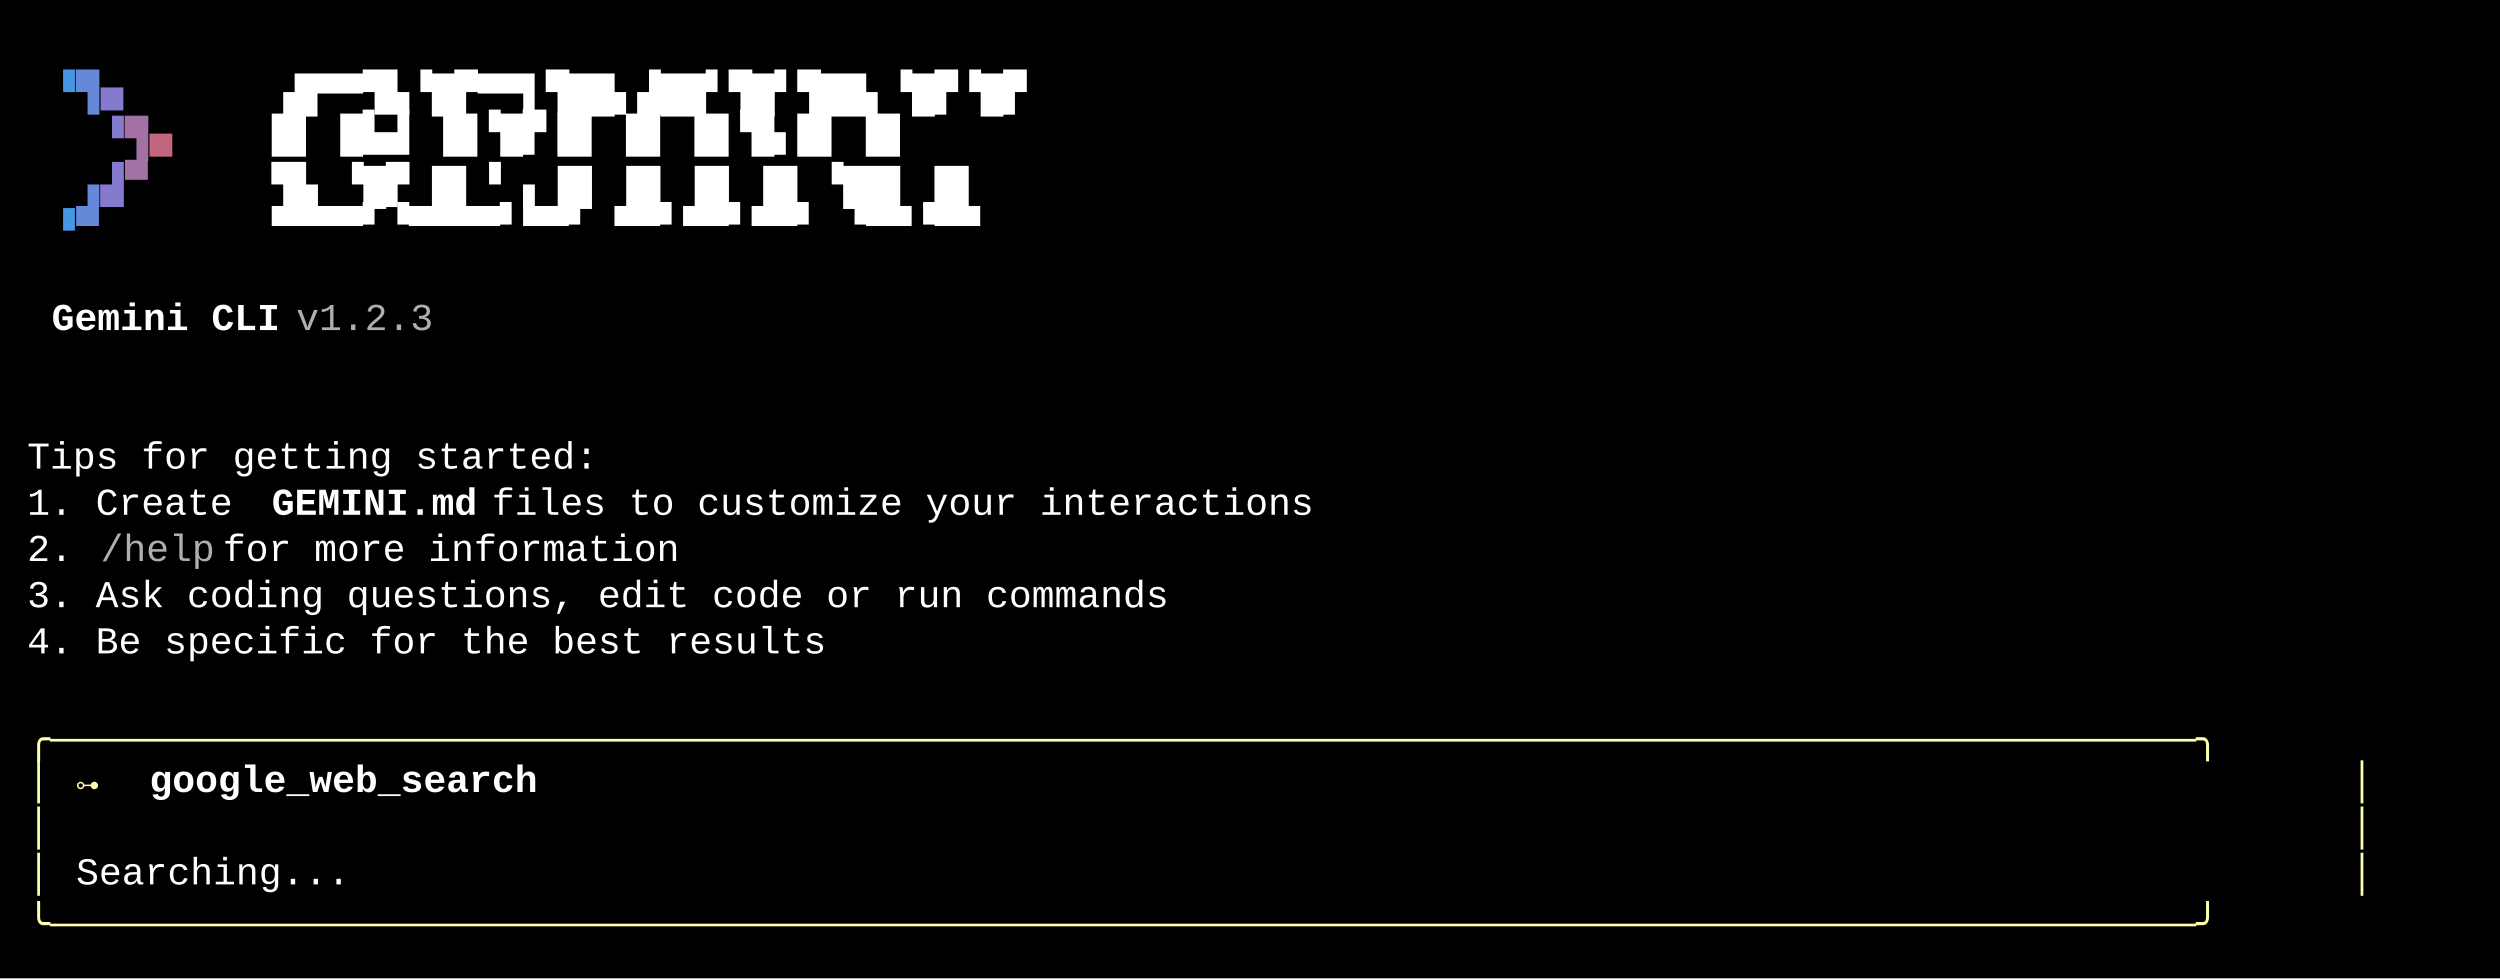
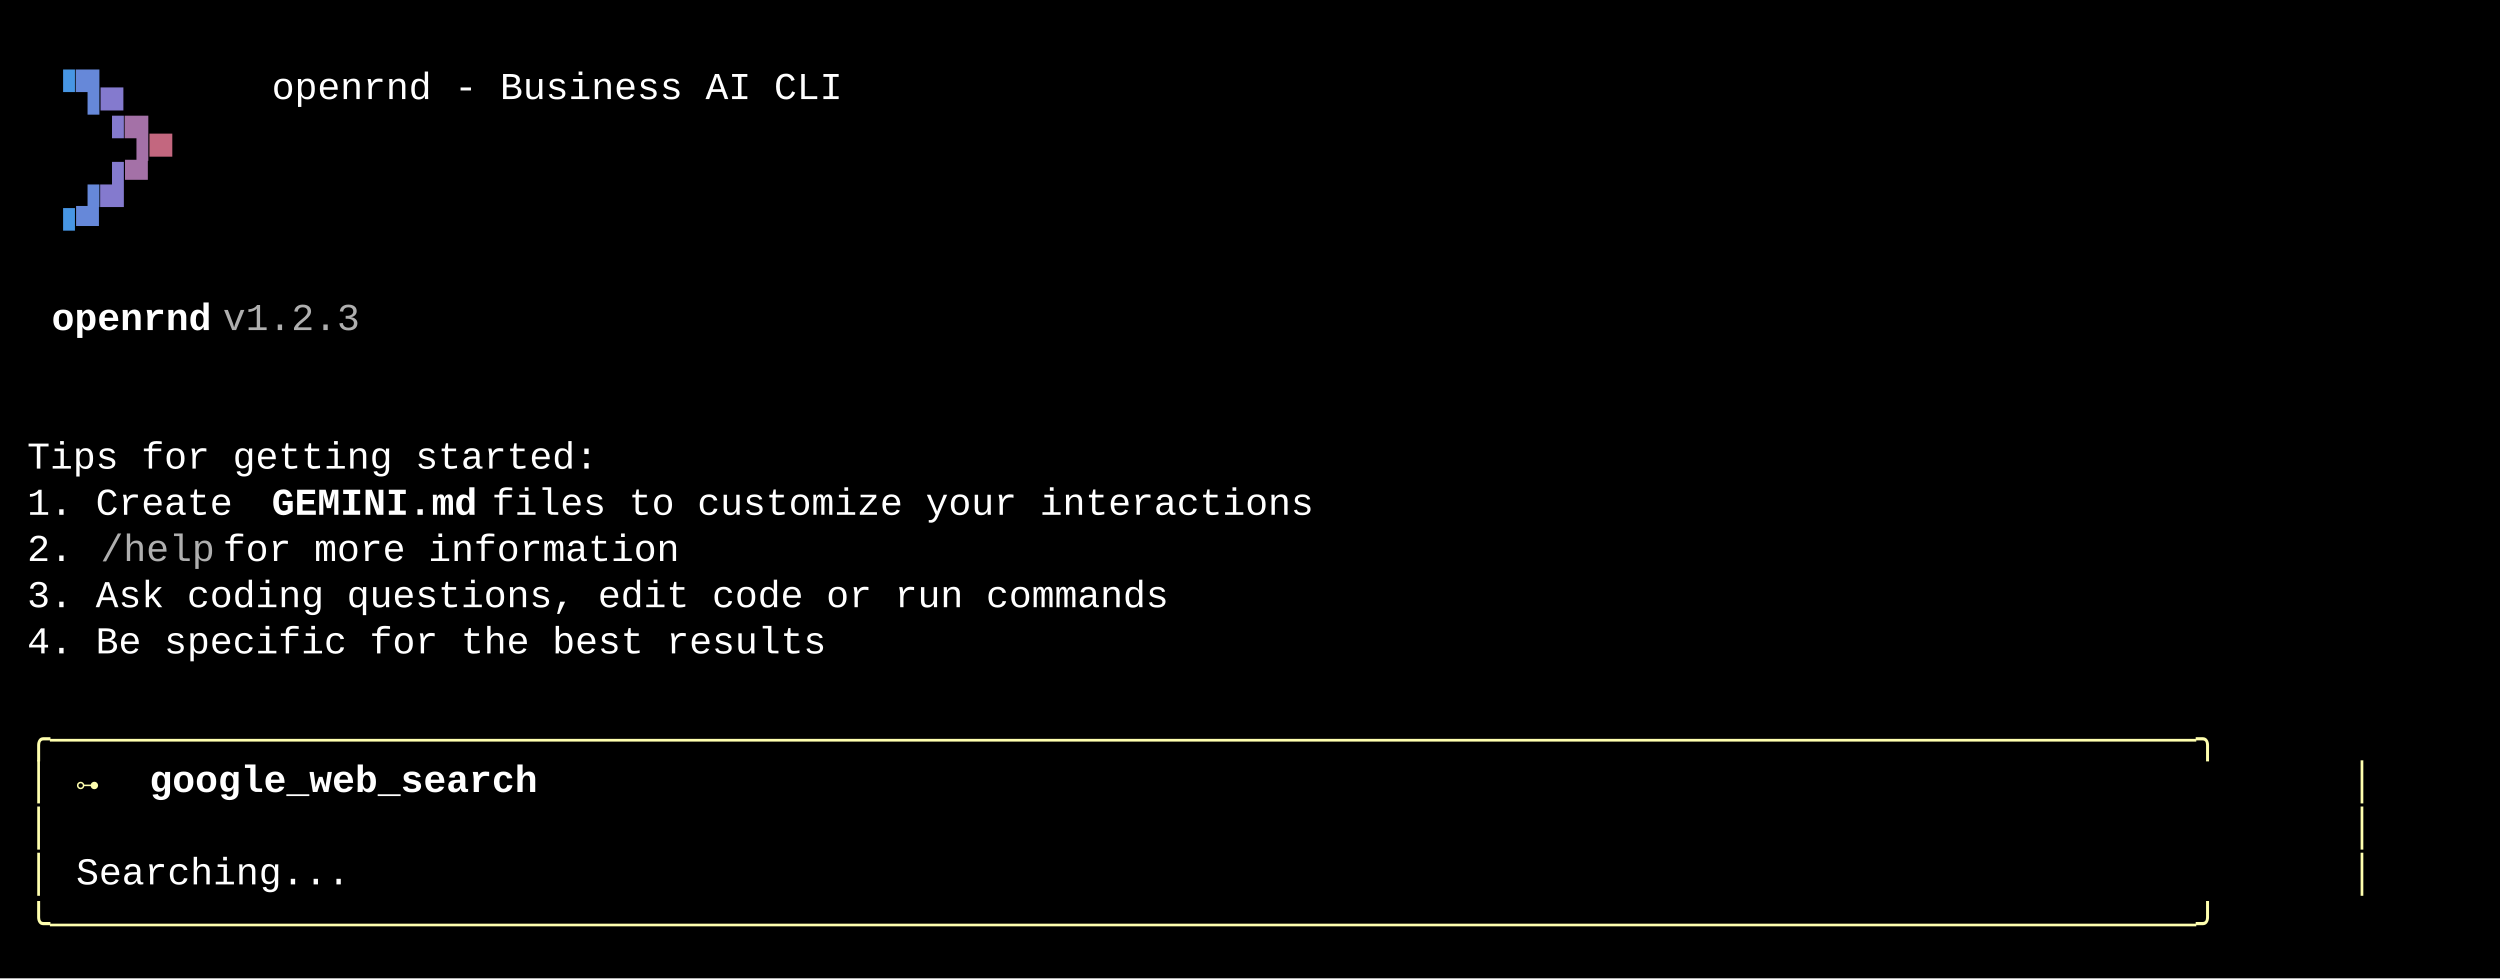
<svg xmlns="http://www.w3.org/2000/svg" width="920" height="360" viewBox="0 0 920 360">
  <style>
    text { font-family: Consolas, "Courier New", monospace; font-size: 14px; dominant-baseline: text-before-edge; white-space: pre; }
  </style>
  <rect width="920" height="360" fill="#000000" />
  <g transform="translate(10, 10)">
    <text x="9" y="19" fill="#4796e4" textLength="9" lengthAdjust="spacingAndGlyphs">▝</text>
    <text x="18" y="19" fill="#6688d9" textLength="9" lengthAdjust="spacingAndGlyphs">▜</text>
    <text x="27" y="19" fill="#847ace" textLength="9" lengthAdjust="spacingAndGlyphs">▄</text>
-     <text x="90" y="19" fill="#ffffff" textLength="297" lengthAdjust="spacingAndGlyphs">▗█▀▀▜▙▝█▛▀▀▌▜██▖▟██▘▜█▘▜██▖▝█▛▝█▛</text>
+     <text x="90" y="19" fill="#ffffff" textLength="225" lengthAdjust="spacingAndGlyphs">openrnd - Business AI CLI</text>
    <text x="27" y="36" fill="#847ace" textLength="9" lengthAdjust="spacingAndGlyphs">▝</text>
    <text x="36" y="36" fill="#a471a7" textLength="9" lengthAdjust="spacingAndGlyphs">▜</text>
    <text x="45" y="36" fill="#c3677f" textLength="9" lengthAdjust="spacingAndGlyphs">▄</text>
-     <text x="90" y="36" fill="#ffffff" textLength="297" lengthAdjust="spacingAndGlyphs">█▌     █▙▟  ▐█▝█▛▐█ ▐█ ▐█▝█▖█▌ █▌</text>
    <text x="18" y="53" fill="#6688d9" textLength="9" lengthAdjust="spacingAndGlyphs">▗</text>
    <text x="27" y="53" fill="#847ace" textLength="9" lengthAdjust="spacingAndGlyphs">▟</text>
    <text x="36" y="53" fill="#a471a7" textLength="9" lengthAdjust="spacingAndGlyphs">▀</text>
-     <text x="90" y="53" fill="#ffffff" textLength="297" lengthAdjust="spacingAndGlyphs">▜▙ ▝█▛ █▌▝ ▖▐█   ▐█ ▐█ ▐█ ▝██▌ █▌</text>
    <text x="9" y="70" fill="#4796e4" textLength="9" lengthAdjust="spacingAndGlyphs">▝</text>
    <text x="18" y="70" fill="#6688d9" textLength="9" lengthAdjust="spacingAndGlyphs">▀</text>
-     <text x="90" y="70" fill="#ffffff" textLength="297" lengthAdjust="spacingAndGlyphs"> ▀▀▀▀▘▝▀▀▀▀▘▀▀▘  ▀▀▘▀▀▘▀▀▘ ▝▀▀▝▀▀</text>
-     <text x="9" y="104" fill="#ffffff" textLength="90" lengthAdjust="spacingAndGlyphs" font-weight="bold">Gemini CLI</text>
-     <text x="99" y="104" fill="#afafaf" textLength="63" lengthAdjust="spacingAndGlyphs"> v1.2.3</text>
+     <text x="9" y="104" fill="#ffffff" textLength="63" lengthAdjust="spacingAndGlyphs" font-weight="bold">openrnd</text>
+     <text x="72" y="104" fill="#afafaf" textLength="63" lengthAdjust="spacingAndGlyphs"> v1.2.3</text>
    <text x="0" y="155" fill="#ffffff" textLength="225" lengthAdjust="spacingAndGlyphs">Tips for getting started:</text>
    <text x="0" y="172" fill="#ffffff" textLength="90" lengthAdjust="spacingAndGlyphs">1. Create </text>
    <text x="90" y="172" fill="#ffffff" textLength="81" lengthAdjust="spacingAndGlyphs" font-weight="bold">GEMINI.md</text>
    <text x="171" y="172" fill="#ffffff" textLength="333" lengthAdjust="spacingAndGlyphs"> files to customize your interactions</text>
    <text x="0" y="189" fill="#ffffff" textLength="27" lengthAdjust="spacingAndGlyphs">2. </text>
    <text x="27" y="189" fill="#afafaf" textLength="45" lengthAdjust="spacingAndGlyphs">/help</text>
    <text x="72" y="189" fill="#ffffff" textLength="189" lengthAdjust="spacingAndGlyphs"> for more information</text>
    <text x="0" y="206" fill="#ffffff" textLength="450" lengthAdjust="spacingAndGlyphs">3. Ask coding questions, edit code or run commands</text>
    <text x="0" y="223" fill="#ffffff" textLength="315" lengthAdjust="spacingAndGlyphs">4. Be specific for the best results</text>
    <text x="0" y="257" fill="#ffffaf" textLength="864" lengthAdjust="spacingAndGlyphs">╭──────────────────────────────────────────────────────────────────────────────────────────────╮</text>
    <text x="0" y="274" fill="#ffffaf" textLength="9" lengthAdjust="spacingAndGlyphs">│</text>
    <text x="18" y="274" fill="#ffffaf" textLength="9" lengthAdjust="spacingAndGlyphs">⊶</text>
    <text x="45" y="274" fill="#ffffff" textLength="153" lengthAdjust="spacingAndGlyphs" font-weight="bold">google_web_search</text>
    <text x="855" y="274" fill="#ffffaf" textLength="9" lengthAdjust="spacingAndGlyphs">│</text>
    <text x="0" y="291" fill="#ffffaf" textLength="9" lengthAdjust="spacingAndGlyphs">│</text>
    <text x="855" y="291" fill="#ffffaf" textLength="9" lengthAdjust="spacingAndGlyphs">│</text>
    <text x="0" y="308" fill="#ffffaf" textLength="9" lengthAdjust="spacingAndGlyphs">│</text>
    <text x="18" y="308" fill="#ffffff" textLength="108" lengthAdjust="spacingAndGlyphs">Searching...</text>
    <text x="855" y="308" fill="#ffffaf" textLength="9" lengthAdjust="spacingAndGlyphs">│</text>
    <text x="0" y="325" fill="#ffffaf" textLength="864" lengthAdjust="spacingAndGlyphs">╰──────────────────────────────────────────────────────────────────────────────────────────────╯</text>
  </g>
</svg>
